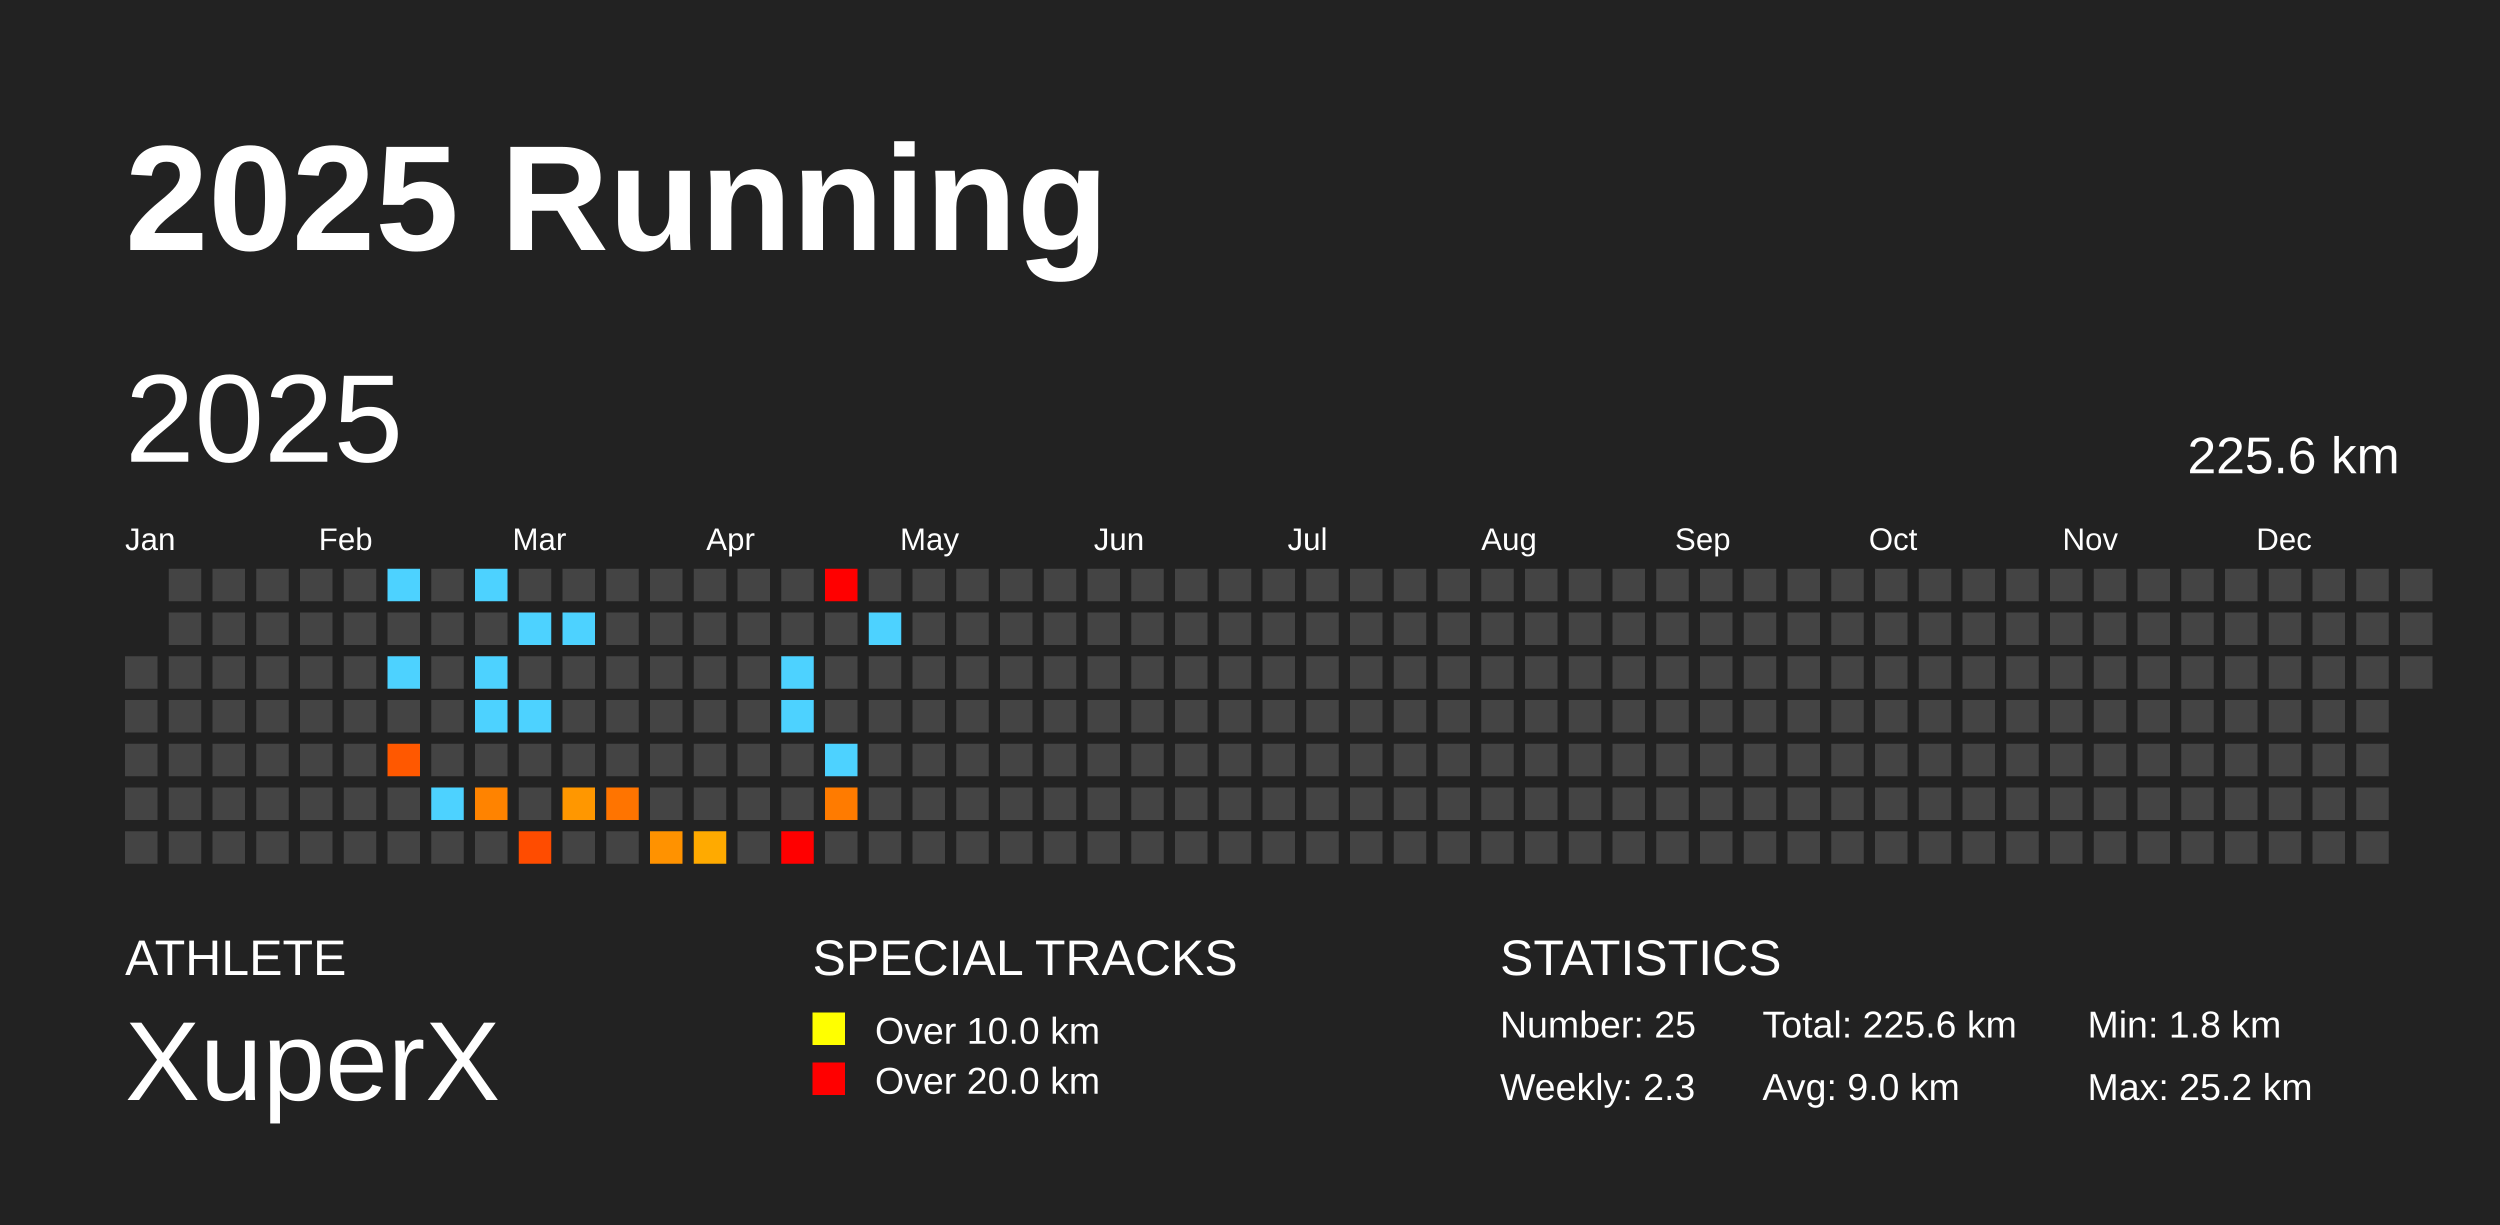
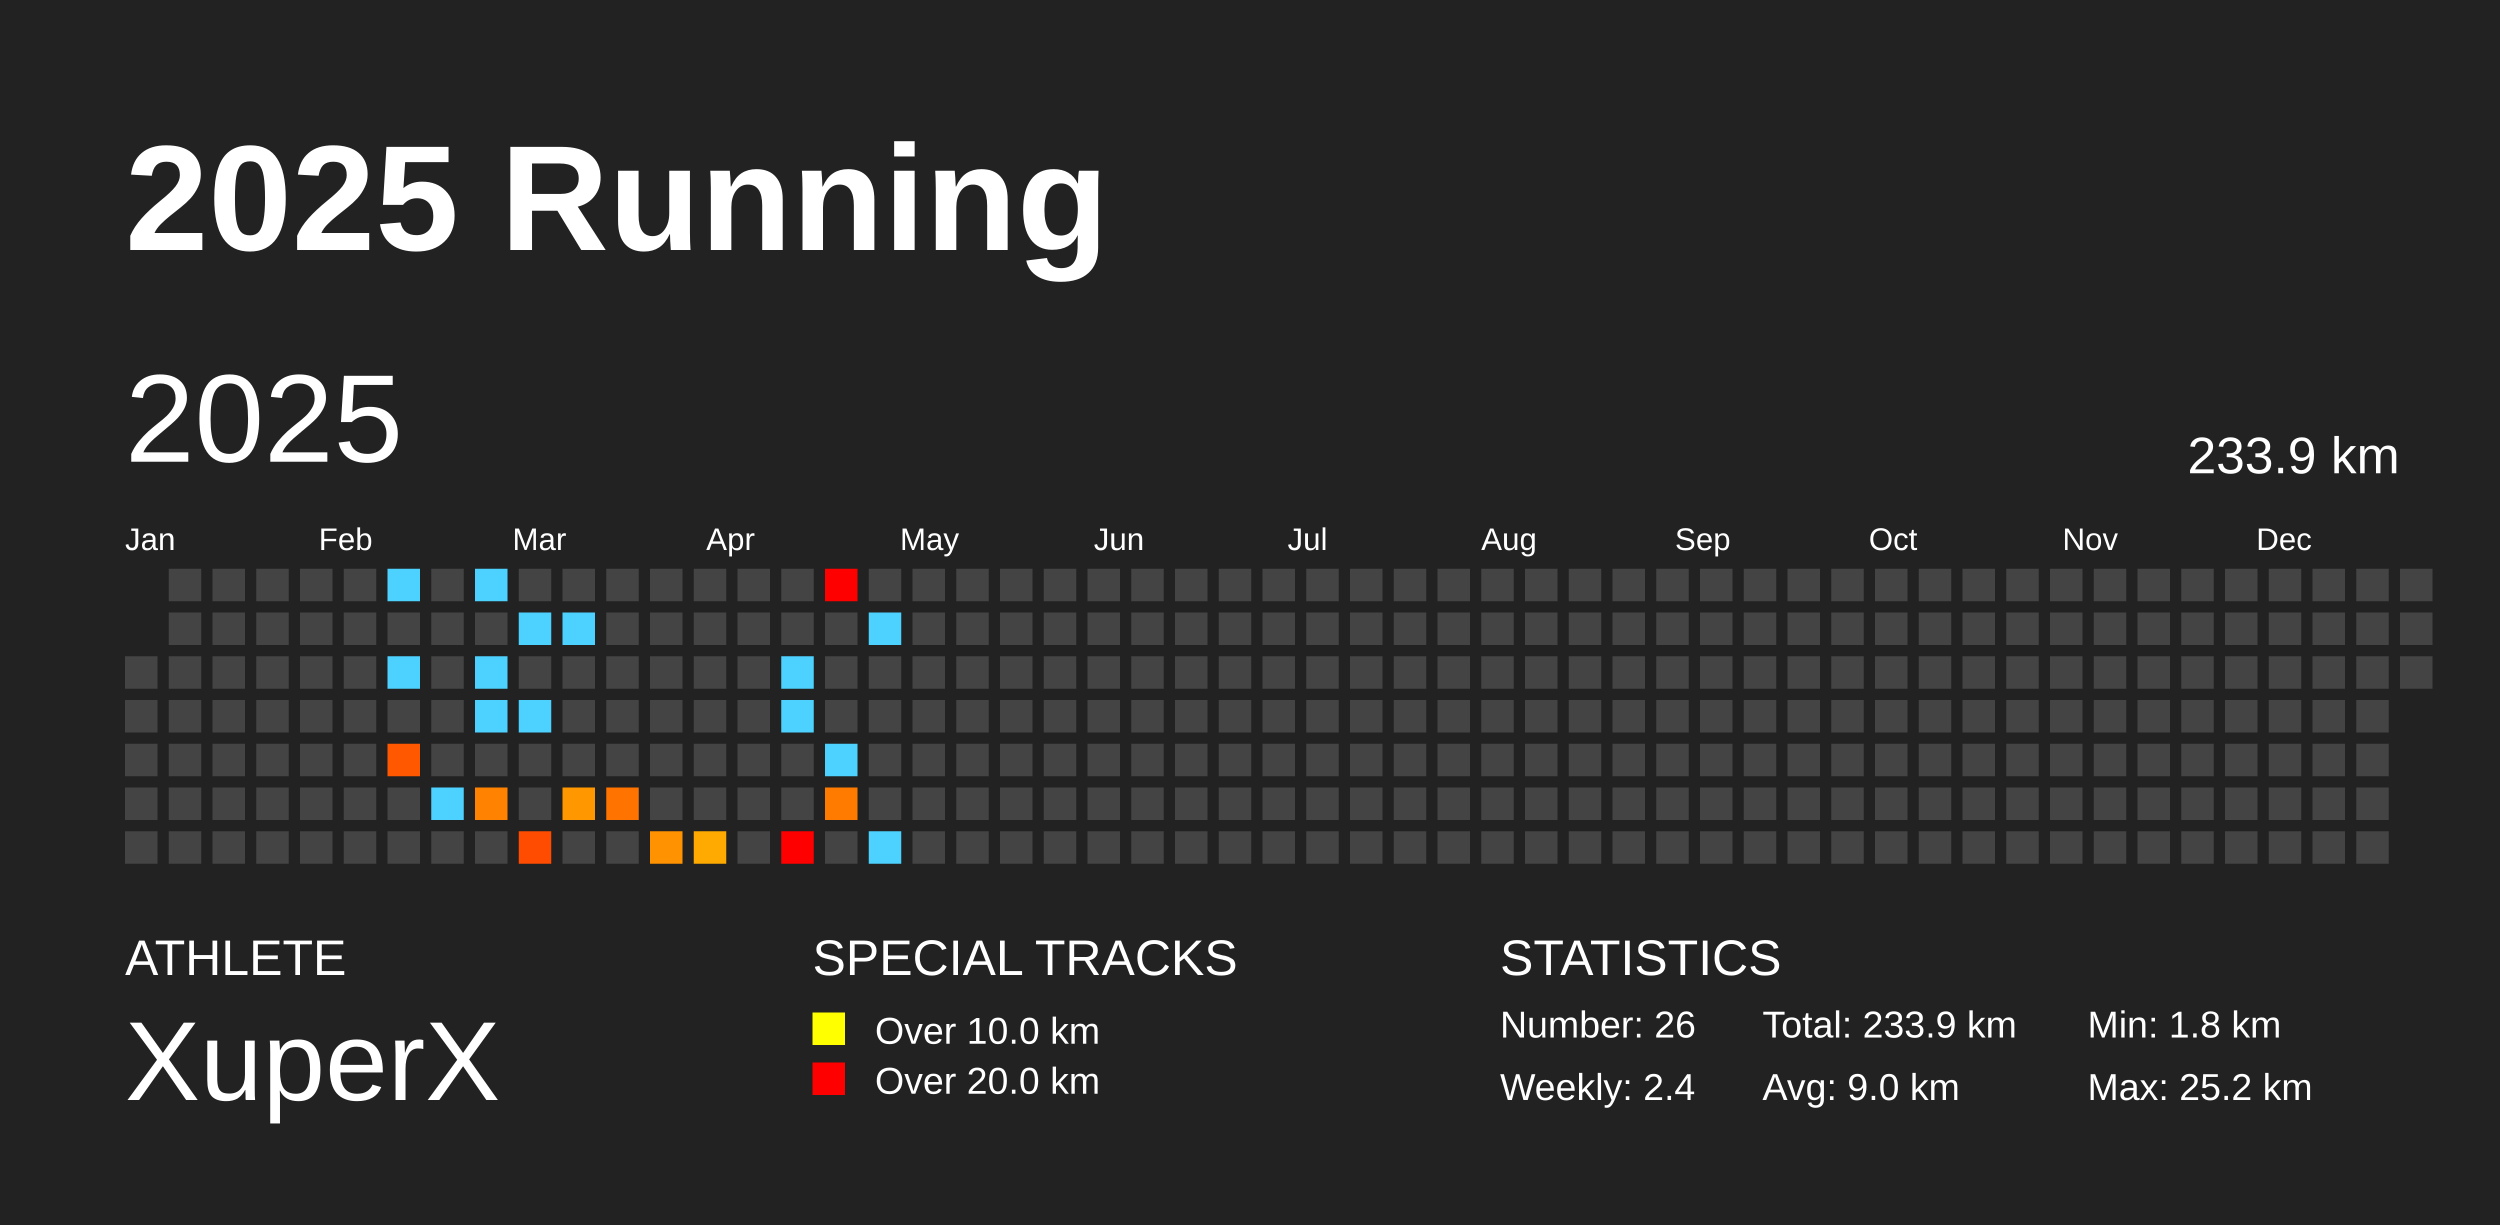
<svg xmlns="http://www.w3.org/2000/svg" baseProfile="full" height="98mm" version="1.1" viewBox="0,0,200,98" width="200mm">
  <defs />
  <rect fill="#222222" height="98" width="200" x="0" y="0" />
  <text fill="#FFFFFF" style="font-size:12px; font-family:Arial; font-weight:bold;" x="10" y="20">2025 Running</text>
  <text fill="#FFFFFF" style="font-size:4px; font-family:Arial" x="10" y="78">ATHLETE</text>
  <text fill="#FFFFFF" style="font-size:9px; font-family:Arial" x="10" y="88">XuperX</text>
  <text fill="#FFFFFF" style="font-size:4px; font-family:Arial" x="65" y="78">SPECIAL TRACKS</text>
  <rect fill="yellow" height="2.6" width="2.6" x="65" y="81" />
  <text fill="#FFFFFF" style="font-size:3px; font-family:Arial" x="70" y="83.5">Over 10.0 km</text>
  <rect fill="red" height="2.6" width="2.6" x="65" y="85" />
  <text fill="#FFFFFF" style="font-size:3px; font-family:Arial" x="70" y="87.5">Over 20.0 km</text>
  <text fill="#FFFFFF" style="font-size:4px; font-family:Arial" x="120" y="78">STATISTICS</text>
-   <text fill="#FFFFFF" style="font-size:3px; font-family:Arial" x="120" y="83">Number: 25</text>
-   <text fill="#FFFFFF" style="font-size:3px; font-family:Arial" x="120" y="88">Weekly: 2.3</text>
-   <text fill="#FFFFFF" style="font-size:3px; font-family:Arial" x="141" y="83">Total: 225.6 km</text>
+   <text fill="#FFFFFF" style="font-size:3px; font-family:Arial" x="120" y="83">Number: 26</text>
+   <text fill="#FFFFFF" style="font-size:3px; font-family:Arial" x="120" y="88">Weekly: 2.4</text>
+   <text fill="#FFFFFF" style="font-size:3px; font-family:Arial" x="141" y="83">Total: 233.9 km</text>
  <text fill="#FFFFFF" style="font-size:3px; font-family:Arial" x="141" y="88">Avg: 9.0 km</text>
  <text fill="#FFFFFF" style="font-size:3px; font-family:Arial" x="167" y="83">Min: 1.8 km</text>
  <text fill="#FFFFFF" style="font-size:3px; font-family:Arial" x="167" y="88">Max: 25.2 km</text>
  <text dominant-baseline="hanging" fill="#FFFFFF" style="font-size:10.0px; font-family:Arial;" x="10" y="30">2025</text>
-   <text dominant-baseline="hanging" fill="#FFFFFF" style="font-size:4.125px; font-family:Arial;" x="175" y="35">225.6 km</text>
+   <text dominant-baseline="hanging" fill="#FFFFFF" style="font-size:4.125px; font-family:Arial;" x="175" y="35">233.9 km</text>
  <text fill="#FFFFFF" style="font-size:2.5px; font-family:Arial" x="10.0" y="44">Jan</text>
  <text fill="#FFFFFF" style="font-size:2.5px; font-family:Arial" x="25.5" y="44">Feb</text>
  <text fill="#FFFFFF" style="font-size:2.5px; font-family:Arial" x="41.0" y="44">Mar</text>
  <text fill="#FFFFFF" style="font-size:2.5px; font-family:Arial" x="56.5" y="44">Apr</text>
  <text fill="#FFFFFF" style="font-size:2.5px; font-family:Arial" x="72.0" y="44">May</text>
  <text fill="#FFFFFF" style="font-size:2.5px; font-family:Arial" x="87.5" y="44">Jun</text>
  <text fill="#FFFFFF" style="font-size:2.5px; font-family:Arial" x="103.0" y="44">Jul</text>
  <text fill="#FFFFFF" style="font-size:2.5px; font-family:Arial" x="118.5" y="44">Aug</text>
  <text fill="#FFFFFF" style="font-size:2.5px; font-family:Arial" x="134.0" y="44">Sep</text>
  <text fill="#FFFFFF" style="font-size:2.5px; font-family:Arial" x="149.5" y="44">Oct</text>
  <text fill="#FFFFFF" style="font-size:2.5px; font-family:Arial" x="165.0" y="44">Nov</text>
  <text fill="#FFFFFF" style="font-size:2.5px; font-family:Arial" x="180.5" y="44">Dec</text>
  <rect fill="#444444" height="2.6" width="2.6" x="10.0" y="52.5" />
  <rect fill="#444444" height="2.6" width="2.6" x="10.0" y="56.0" />
  <rect fill="#444444" height="2.6" width="2.6" x="10.0" y="59.5" />
  <rect fill="#444444" height="2.6" width="2.6" x="10.0" y="63.0" />
  <rect fill="#444444" height="2.6" width="2.6" x="10.0" y="66.5" />
  <rect fill="#444444" height="2.6" width="2.6" x="13.5" y="45.5" />
  <rect fill="#444444" height="2.6" width="2.6" x="13.5" y="49.0" />
  <rect fill="#444444" height="2.6" width="2.6" x="13.5" y="52.5" />
  <rect fill="#444444" height="2.6" width="2.6" x="13.5" y="56.0" />
  <rect fill="#444444" height="2.6" width="2.6" x="13.5" y="59.5" />
  <rect fill="#444444" height="2.6" width="2.6" x="13.5" y="63.0" />
  <rect fill="#444444" height="2.6" width="2.6" x="13.5" y="66.5" />
  <rect fill="#444444" height="2.6" width="2.6" x="17.0" y="45.5" />
  <rect fill="#444444" height="2.6" width="2.6" x="17.0" y="49.0" />
  <rect fill="#444444" height="2.6" width="2.6" x="17.0" y="52.5" />
  <rect fill="#444444" height="2.6" width="2.6" x="17.0" y="56.0" />
  <rect fill="#444444" height="2.6" width="2.6" x="17.0" y="59.5" />
  <rect fill="#444444" height="2.6" width="2.6" x="17.0" y="63.0" />
  <rect fill="#444444" height="2.6" width="2.6" x="17.0" y="66.5" />
  <rect fill="#444444" height="2.6" width="2.6" x="20.5" y="45.5" />
  <rect fill="#444444" height="2.6" width="2.6" x="20.5" y="49.0" />
  <rect fill="#444444" height="2.6" width="2.6" x="20.5" y="52.5" />
  <rect fill="#444444" height="2.6" width="2.6" x="20.5" y="56.0" />
  <rect fill="#444444" height="2.6" width="2.6" x="20.5" y="59.5" />
  <rect fill="#444444" height="2.6" width="2.6" x="20.5" y="63.0" />
  <rect fill="#444444" height="2.6" width="2.6" x="20.5" y="66.5" />
  <rect fill="#444444" height="2.6" width="2.6" x="24.0" y="45.5" />
  <rect fill="#444444" height="2.6" width="2.6" x="24.0" y="49.0" />
  <rect fill="#444444" height="2.6" width="2.6" x="24.0" y="52.5" />
  <rect fill="#444444" height="2.6" width="2.6" x="24.0" y="56.0" />
  <rect fill="#444444" height="2.6" width="2.6" x="24.0" y="59.5" />
  <rect fill="#444444" height="2.6" width="2.6" x="24.0" y="63.0" />
  <rect fill="#444444" height="2.6" width="2.6" x="24.0" y="66.5" />
  <rect fill="#444444" height="2.6" width="2.6" x="27.5" y="45.5" />
  <rect fill="#444444" height="2.6" width="2.6" x="27.5" y="49.0" />
  <rect fill="#444444" height="2.6" width="2.6" x="27.5" y="52.5" />
  <rect fill="#444444" height="2.6" width="2.6" x="27.5" y="56.0" />
  <rect fill="#444444" height="2.6" width="2.6" x="27.5" y="59.5" />
  <rect fill="#444444" height="2.6" width="2.6" x="27.5" y="63.0" />
  <rect fill="#444444" height="2.6" width="2.6" x="27.5" y="66.5" />
  <rect fill="#4dd2ff" height="2.6" width="2.6" x="31.0" y="45.5" />
  <rect fill="#444444" height="2.6" width="2.6" x="31.0" y="49.0" />
  <rect fill="#4dd2ff" height="2.6" width="2.6" x="31.0" y="52.5" />
  <rect fill="#444444" height="2.6" width="2.6" x="31.0" y="56.0" />
  <rect fill="#ff5800" height="2.6" width="2.6" x="31.0" y="59.5" />
  <rect fill="#444444" height="2.6" width="2.6" x="31.0" y="63.0" />
  <rect fill="#444444" height="2.6" width="2.6" x="31.0" y="66.5" />
  <rect fill="#444444" height="2.6" width="2.6" x="34.5" y="45.5" />
  <rect fill="#444444" height="2.6" width="2.6" x="34.5" y="49.0" />
  <rect fill="#444444" height="2.6" width="2.6" x="34.5" y="52.5" />
  <rect fill="#444444" height="2.6" width="2.6" x="34.5" y="56.0" />
  <rect fill="#444444" height="2.6" width="2.6" x="34.5" y="59.5" />
  <rect fill="#4dd2ff" height="2.6" width="2.6" x="34.5" y="63.0" />
  <rect fill="#444444" height="2.6" width="2.6" x="34.5" y="66.5" />
  <rect fill="#4dd2ff" height="2.6" width="2.6" x="38.0" y="45.5" />
  <rect fill="#444444" height="2.6" width="2.6" x="38.0" y="49.0" />
  <rect fill="#4dd2ff" height="2.6" width="2.6" x="38.0" y="52.5" />
  <rect fill="#4dd2ff" height="2.6" width="2.6" x="38.0" y="56.0" />
  <rect fill="#444444" height="2.6" width="2.6" x="38.0" y="59.5" />
  <rect fill="#ff8300" height="2.6" width="2.6" x="38.0" y="63.0" />
  <rect fill="#444444" height="2.6" width="2.6" x="38.0" y="66.5" />
  <rect fill="#444444" height="2.6" width="2.6" x="41.5" y="45.5" />
  <rect fill="#4dd2ff" height="2.6" width="2.6" x="41.5" y="49.0" />
  <rect fill="#444444" height="2.6" width="2.6" x="41.5" y="52.5" />
  <rect fill="#4dd2ff" height="2.6" width="2.6" x="41.5" y="56.0" />
  <rect fill="#444444" height="2.6" width="2.6" x="41.5" y="59.5" />
  <rect fill="#444444" height="2.6" width="2.6" x="41.5" y="63.0" />
  <rect fill="#ff4c00" height="2.6" width="2.6" x="41.5" y="66.5" />
  <rect fill="#444444" height="2.6" width="2.6" x="45.0" y="45.5" />
  <rect fill="#4dd2ff" height="2.6" width="2.6" x="45.0" y="49.0" />
  <rect fill="#444444" height="2.6" width="2.6" x="45.0" y="52.5" />
  <rect fill="#444444" height="2.6" width="2.6" x="45.0" y="56.0" />
  <rect fill="#444444" height="2.6" width="2.6" x="45.0" y="59.5" />
  <rect fill="#ff9700" height="2.6" width="2.6" x="45.0" y="63.0" />
  <rect fill="#444444" height="2.6" width="2.6" x="45.0" y="66.5" />
  <rect fill="#444444" height="2.6" width="2.6" x="48.5" y="45.5" />
  <rect fill="#444444" height="2.6" width="2.6" x="48.5" y="49.0" />
  <rect fill="#444444" height="2.6" width="2.6" x="48.5" y="52.5" />
  <rect fill="#444444" height="2.6" width="2.6" x="48.5" y="56.0" />
  <rect fill="#444444" height="2.6" width="2.6" x="48.5" y="59.5" />
  <rect fill="#ff7400" height="2.6" width="2.6" x="48.5" y="63.0" />
  <rect fill="#444444" height="2.6" width="2.6" x="48.5" y="66.5" />
  <rect fill="#444444" height="2.6" width="2.6" x="52.0" y="45.5" />
  <rect fill="#444444" height="2.6" width="2.6" x="52.0" y="49.0" />
  <rect fill="#444444" height="2.6" width="2.6" x="52.0" y="52.5" />
  <rect fill="#444444" height="2.6" width="2.6" x="52.0" y="56.0" />
  <rect fill="#444444" height="2.6" width="2.6" x="52.0" y="59.5" />
  <rect fill="#444444" height="2.6" width="2.6" x="52.0" y="63.0" />
  <rect fill="#ff9200" height="2.6" width="2.6" x="52.0" y="66.5" />
  <rect fill="#444444" height="2.6" width="2.6" x="55.5" y="45.5" />
  <rect fill="#444444" height="2.6" width="2.6" x="55.5" y="49.0" />
  <rect fill="#444444" height="2.6" width="2.6" x="55.5" y="52.5" />
  <rect fill="#444444" height="2.6" width="2.6" x="55.5" y="56.0" />
  <rect fill="#444444" height="2.6" width="2.6" x="55.5" y="59.5" />
  <rect fill="#444444" height="2.6" width="2.6" x="55.5" y="63.0" />
  <rect fill="#ffaa00" height="2.6" width="2.6" x="55.5" y="66.5" />
  <rect fill="#444444" height="2.6" width="2.6" x="59.0" y="45.5" />
  <rect fill="#444444" height="2.6" width="2.6" x="59.0" y="49.0" />
  <rect fill="#444444" height="2.6" width="2.6" x="59.0" y="52.5" />
  <rect fill="#444444" height="2.6" width="2.6" x="59.0" y="56.0" />
  <rect fill="#444444" height="2.6" width="2.6" x="59.0" y="59.5" />
  <rect fill="#444444" height="2.6" width="2.6" x="59.0" y="63.0" />
  <rect fill="#444444" height="2.6" width="2.6" x="59.0" y="66.5" />
  <rect fill="#444444" height="2.6" width="2.6" x="62.5" y="45.5" />
  <rect fill="#444444" height="2.6" width="2.6" x="62.5" y="49.0" />
  <rect fill="#4dd2ff" height="2.6" width="2.6" x="62.5" y="52.5" />
  <rect fill="#4dd2ff" height="2.6" width="2.6" x="62.5" y="56.0" />
  <rect fill="#444444" height="2.6" width="2.6" x="62.5" y="59.5" />
  <rect fill="#444444" height="2.6" width="2.6" x="62.5" y="63.0" />
  <rect fill="red" height="2.6" width="2.6" x="62.5" y="66.5" />
  <rect fill="red" height="2.6" width="2.6" x="66.0" y="45.5" />
  <rect fill="#444444" height="2.6" width="2.6" x="66.0" y="49.0" />
  <rect fill="#444444" height="2.6" width="2.6" x="66.0" y="52.5" />
  <rect fill="#444444" height="2.6" width="2.6" x="66.0" y="56.0" />
  <rect fill="#4dd2ff" height="2.6" width="2.6" x="66.0" y="59.5" />
  <rect fill="#ff7b00" height="2.6" width="2.6" x="66.0" y="63.0" />
  <rect fill="#444444" height="2.6" width="2.6" x="66.0" y="66.5" />
  <rect fill="#444444" height="2.6" width="2.6" x="69.5" y="45.5" />
  <rect fill="#4dd2ff" height="2.6" width="2.6" x="69.5" y="49.0" />
  <rect fill="#444444" height="2.6" width="2.6" x="69.5" y="52.5" />
  <rect fill="#444444" height="2.6" width="2.6" x="69.5" y="56.0" />
  <rect fill="#444444" height="2.6" width="2.6" x="69.5" y="59.5" />
  <rect fill="#444444" height="2.6" width="2.6" x="69.5" y="63.0" />
-   <rect fill="#444444" height="2.6" width="2.6" x="69.5" y="66.5" />
+   <rect fill="#4dd2ff" height="2.6" width="2.6" x="69.5" y="66.5" />
  <rect fill="#444444" height="2.6" width="2.6" x="73.0" y="45.5" />
  <rect fill="#444444" height="2.6" width="2.6" x="73.0" y="49.0" />
  <rect fill="#444444" height="2.6" width="2.6" x="73.0" y="52.5" />
  <rect fill="#444444" height="2.6" width="2.6" x="73.0" y="56.0" />
  <rect fill="#444444" height="2.6" width="2.6" x="73.0" y="59.5" />
  <rect fill="#444444" height="2.6" width="2.6" x="73.0" y="63.0" />
  <rect fill="#444444" height="2.6" width="2.6" x="73.0" y="66.5" />
  <rect fill="#444444" height="2.6" width="2.6" x="76.5" y="45.5" />
  <rect fill="#444444" height="2.6" width="2.6" x="76.5" y="49.0" />
  <rect fill="#444444" height="2.6" width="2.6" x="76.5" y="52.5" />
  <rect fill="#444444" height="2.6" width="2.6" x="76.5" y="56.0" />
  <rect fill="#444444" height="2.6" width="2.6" x="76.5" y="59.5" />
  <rect fill="#444444" height="2.6" width="2.6" x="76.5" y="63.0" />
  <rect fill="#444444" height="2.6" width="2.6" x="76.5" y="66.5" />
  <rect fill="#444444" height="2.6" width="2.6" x="80.0" y="45.5" />
  <rect fill="#444444" height="2.6" width="2.6" x="80.0" y="49.0" />
  <rect fill="#444444" height="2.6" width="2.6" x="80.0" y="52.5" />
  <rect fill="#444444" height="2.6" width="2.6" x="80.0" y="56.0" />
  <rect fill="#444444" height="2.6" width="2.6" x="80.0" y="59.5" />
  <rect fill="#444444" height="2.6" width="2.6" x="80.0" y="63.0" />
  <rect fill="#444444" height="2.6" width="2.6" x="80.0" y="66.5" />
  <rect fill="#444444" height="2.6" width="2.6" x="83.5" y="45.5" />
  <rect fill="#444444" height="2.6" width="2.6" x="83.5" y="49.0" />
  <rect fill="#444444" height="2.6" width="2.6" x="83.5" y="52.5" />
  <rect fill="#444444" height="2.6" width="2.6" x="83.5" y="56.0" />
  <rect fill="#444444" height="2.6" width="2.6" x="83.5" y="59.5" />
  <rect fill="#444444" height="2.6" width="2.6" x="83.5" y="63.0" />
  <rect fill="#444444" height="2.6" width="2.6" x="83.5" y="66.5" />
  <rect fill="#444444" height="2.6" width="2.6" x="87.0" y="45.5" />
  <rect fill="#444444" height="2.6" width="2.6" x="87.0" y="49.0" />
  <rect fill="#444444" height="2.6" width="2.6" x="87.0" y="52.5" />
  <rect fill="#444444" height="2.6" width="2.6" x="87.0" y="56.0" />
  <rect fill="#444444" height="2.6" width="2.6" x="87.0" y="59.5" />
  <rect fill="#444444" height="2.6" width="2.6" x="87.0" y="63.0" />
  <rect fill="#444444" height="2.6" width="2.6" x="87.0" y="66.5" />
  <rect fill="#444444" height="2.6" width="2.6" x="90.5" y="45.5" />
  <rect fill="#444444" height="2.6" width="2.6" x="90.5" y="49.0" />
  <rect fill="#444444" height="2.6" width="2.6" x="90.5" y="52.5" />
  <rect fill="#444444" height="2.6" width="2.6" x="90.5" y="56.0" />
  <rect fill="#444444" height="2.6" width="2.6" x="90.5" y="59.5" />
  <rect fill="#444444" height="2.6" width="2.6" x="90.5" y="63.0" />
  <rect fill="#444444" height="2.6" width="2.6" x="90.5" y="66.5" />
  <rect fill="#444444" height="2.6" width="2.6" x="94.0" y="45.5" />
  <rect fill="#444444" height="2.6" width="2.6" x="94.0" y="49.0" />
  <rect fill="#444444" height="2.6" width="2.6" x="94.0" y="52.5" />
  <rect fill="#444444" height="2.6" width="2.6" x="94.0" y="56.0" />
  <rect fill="#444444" height="2.6" width="2.6" x="94.0" y="59.5" />
  <rect fill="#444444" height="2.6" width="2.6" x="94.0" y="63.0" />
  <rect fill="#444444" height="2.6" width="2.6" x="94.0" y="66.5" />
  <rect fill="#444444" height="2.6" width="2.6" x="97.5" y="45.5" />
  <rect fill="#444444" height="2.6" width="2.6" x="97.5" y="49.0" />
  <rect fill="#444444" height="2.6" width="2.6" x="97.5" y="52.5" />
  <rect fill="#444444" height="2.6" width="2.6" x="97.5" y="56.0" />
  <rect fill="#444444" height="2.6" width="2.6" x="97.5" y="59.5" />
  <rect fill="#444444" height="2.6" width="2.6" x="97.5" y="63.0" />
  <rect fill="#444444" height="2.6" width="2.6" x="97.5" y="66.5" />
  <rect fill="#444444" height="2.6" width="2.6" x="101.0" y="45.5" />
  <rect fill="#444444" height="2.6" width="2.6" x="101.0" y="49.0" />
  <rect fill="#444444" height="2.6" width="2.6" x="101.0" y="52.5" />
  <rect fill="#444444" height="2.6" width="2.6" x="101.0" y="56.0" />
  <rect fill="#444444" height="2.6" width="2.6" x="101.0" y="59.5" />
  <rect fill="#444444" height="2.6" width="2.6" x="101.0" y="63.0" />
  <rect fill="#444444" height="2.6" width="2.6" x="101.0" y="66.5" />
  <rect fill="#444444" height="2.6" width="2.6" x="104.5" y="45.5" />
  <rect fill="#444444" height="2.6" width="2.6" x="104.5" y="49.0" />
  <rect fill="#444444" height="2.6" width="2.6" x="104.5" y="52.5" />
  <rect fill="#444444" height="2.6" width="2.6" x="104.5" y="56.0" />
  <rect fill="#444444" height="2.6" width="2.6" x="104.5" y="59.5" />
  <rect fill="#444444" height="2.6" width="2.6" x="104.5" y="63.0" />
  <rect fill="#444444" height="2.6" width="2.6" x="104.5" y="66.5" />
  <rect fill="#444444" height="2.6" width="2.6" x="108.0" y="45.5" />
  <rect fill="#444444" height="2.6" width="2.6" x="108.0" y="49.0" />
  <rect fill="#444444" height="2.6" width="2.6" x="108.0" y="52.5" />
  <rect fill="#444444" height="2.6" width="2.6" x="108.0" y="56.0" />
  <rect fill="#444444" height="2.6" width="2.6" x="108.0" y="59.5" />
  <rect fill="#444444" height="2.6" width="2.6" x="108.0" y="63.0" />
  <rect fill="#444444" height="2.6" width="2.6" x="108.0" y="66.5" />
  <rect fill="#444444" height="2.6" width="2.6" x="111.5" y="45.5" />
  <rect fill="#444444" height="2.6" width="2.6" x="111.5" y="49.0" />
  <rect fill="#444444" height="2.6" width="2.6" x="111.5" y="52.5" />
  <rect fill="#444444" height="2.6" width="2.6" x="111.5" y="56.0" />
  <rect fill="#444444" height="2.6" width="2.6" x="111.5" y="59.5" />
  <rect fill="#444444" height="2.6" width="2.6" x="111.5" y="63.0" />
  <rect fill="#444444" height="2.6" width="2.6" x="111.5" y="66.5" />
  <rect fill="#444444" height="2.6" width="2.6" x="115.0" y="45.5" />
  <rect fill="#444444" height="2.6" width="2.6" x="115.0" y="49.0" />
  <rect fill="#444444" height="2.6" width="2.6" x="115.0" y="52.5" />
  <rect fill="#444444" height="2.6" width="2.6" x="115.0" y="56.0" />
  <rect fill="#444444" height="2.6" width="2.6" x="115.0" y="59.5" />
  <rect fill="#444444" height="2.6" width="2.6" x="115.0" y="63.0" />
  <rect fill="#444444" height="2.6" width="2.6" x="115.0" y="66.5" />
  <rect fill="#444444" height="2.6" width="2.6" x="118.5" y="45.5" />
  <rect fill="#444444" height="2.6" width="2.6" x="118.5" y="49.0" />
  <rect fill="#444444" height="2.6" width="2.6" x="118.5" y="52.5" />
  <rect fill="#444444" height="2.6" width="2.6" x="118.5" y="56.0" />
  <rect fill="#444444" height="2.6" width="2.6" x="118.5" y="59.5" />
  <rect fill="#444444" height="2.6" width="2.6" x="118.5" y="63.0" />
  <rect fill="#444444" height="2.6" width="2.6" x="118.5" y="66.5" />
  <rect fill="#444444" height="2.6" width="2.6" x="122.0" y="45.5" />
  <rect fill="#444444" height="2.6" width="2.6" x="122.0" y="49.0" />
  <rect fill="#444444" height="2.6" width="2.6" x="122.0" y="52.5" />
  <rect fill="#444444" height="2.6" width="2.6" x="122.0" y="56.0" />
  <rect fill="#444444" height="2.6" width="2.6" x="122.0" y="59.5" />
  <rect fill="#444444" height="2.6" width="2.6" x="122.0" y="63.0" />
  <rect fill="#444444" height="2.6" width="2.6" x="122.0" y="66.5" />
  <rect fill="#444444" height="2.6" width="2.6" x="125.5" y="45.5" />
  <rect fill="#444444" height="2.6" width="2.6" x="125.5" y="49.0" />
  <rect fill="#444444" height="2.6" width="2.6" x="125.5" y="52.5" />
  <rect fill="#444444" height="2.6" width="2.6" x="125.5" y="56.0" />
  <rect fill="#444444" height="2.6" width="2.6" x="125.5" y="59.5" />
  <rect fill="#444444" height="2.6" width="2.6" x="125.5" y="63.0" />
  <rect fill="#444444" height="2.6" width="2.6" x="125.5" y="66.5" />
  <rect fill="#444444" height="2.6" width="2.6" x="129.0" y="45.5" />
  <rect fill="#444444" height="2.6" width="2.6" x="129.0" y="49.0" />
  <rect fill="#444444" height="2.6" width="2.6" x="129.0" y="52.5" />
  <rect fill="#444444" height="2.6" width="2.6" x="129.0" y="56.0" />
  <rect fill="#444444" height="2.6" width="2.6" x="129.0" y="59.5" />
  <rect fill="#444444" height="2.6" width="2.6" x="129.0" y="63.0" />
  <rect fill="#444444" height="2.6" width="2.6" x="129.0" y="66.5" />
  <rect fill="#444444" height="2.6" width="2.6" x="132.5" y="45.5" />
  <rect fill="#444444" height="2.6" width="2.6" x="132.5" y="49.0" />
  <rect fill="#444444" height="2.6" width="2.6" x="132.5" y="52.5" />
  <rect fill="#444444" height="2.6" width="2.6" x="132.5" y="56.0" />
  <rect fill="#444444" height="2.6" width="2.6" x="132.5" y="59.5" />
  <rect fill="#444444" height="2.6" width="2.6" x="132.5" y="63.0" />
  <rect fill="#444444" height="2.6" width="2.6" x="132.5" y="66.5" />
  <rect fill="#444444" height="2.6" width="2.6" x="136.0" y="45.5" />
  <rect fill="#444444" height="2.6" width="2.6" x="136.0" y="49.0" />
  <rect fill="#444444" height="2.6" width="2.6" x="136.0" y="52.5" />
  <rect fill="#444444" height="2.6" width="2.6" x="136.0" y="56.0" />
  <rect fill="#444444" height="2.6" width="2.6" x="136.0" y="59.5" />
  <rect fill="#444444" height="2.6" width="2.6" x="136.0" y="63.0" />
  <rect fill="#444444" height="2.6" width="2.6" x="136.0" y="66.5" />
  <rect fill="#444444" height="2.6" width="2.6" x="139.5" y="45.5" />
  <rect fill="#444444" height="2.6" width="2.6" x="139.5" y="49.0" />
  <rect fill="#444444" height="2.6" width="2.6" x="139.5" y="52.5" />
  <rect fill="#444444" height="2.6" width="2.6" x="139.5" y="56.0" />
  <rect fill="#444444" height="2.6" width="2.6" x="139.5" y="59.5" />
  <rect fill="#444444" height="2.6" width="2.6" x="139.5" y="63.0" />
  <rect fill="#444444" height="2.6" width="2.6" x="139.5" y="66.5" />
  <rect fill="#444444" height="2.6" width="2.6" x="143.0" y="45.5" />
  <rect fill="#444444" height="2.6" width="2.6" x="143.0" y="49.0" />
  <rect fill="#444444" height="2.6" width="2.6" x="143.0" y="52.5" />
  <rect fill="#444444" height="2.6" width="2.6" x="143.0" y="56.0" />
  <rect fill="#444444" height="2.6" width="2.6" x="143.0" y="59.5" />
  <rect fill="#444444" height="2.6" width="2.6" x="143.0" y="63.0" />
  <rect fill="#444444" height="2.6" width="2.6" x="143.0" y="66.5" />
  <rect fill="#444444" height="2.6" width="2.6" x="146.5" y="45.5" />
  <rect fill="#444444" height="2.6" width="2.6" x="146.5" y="49.0" />
  <rect fill="#444444" height="2.6" width="2.6" x="146.5" y="52.5" />
  <rect fill="#444444" height="2.6" width="2.6" x="146.5" y="56.0" />
  <rect fill="#444444" height="2.6" width="2.6" x="146.5" y="59.5" />
  <rect fill="#444444" height="2.6" width="2.6" x="146.5" y="63.0" />
  <rect fill="#444444" height="2.6" width="2.6" x="146.5" y="66.5" />
  <rect fill="#444444" height="2.6" width="2.6" x="150.0" y="45.5" />
  <rect fill="#444444" height="2.6" width="2.6" x="150.0" y="49.0" />
  <rect fill="#444444" height="2.6" width="2.6" x="150.0" y="52.5" />
  <rect fill="#444444" height="2.6" width="2.6" x="150.0" y="56.0" />
  <rect fill="#444444" height="2.6" width="2.6" x="150.0" y="59.5" />
  <rect fill="#444444" height="2.6" width="2.6" x="150.0" y="63.0" />
  <rect fill="#444444" height="2.6" width="2.6" x="150.0" y="66.5" />
  <rect fill="#444444" height="2.6" width="2.6" x="153.5" y="45.5" />
  <rect fill="#444444" height="2.6" width="2.6" x="153.5" y="49.0" />
  <rect fill="#444444" height="2.6" width="2.6" x="153.5" y="52.5" />
  <rect fill="#444444" height="2.6" width="2.6" x="153.5" y="56.0" />
  <rect fill="#444444" height="2.6" width="2.6" x="153.5" y="59.5" />
  <rect fill="#444444" height="2.6" width="2.6" x="153.5" y="63.0" />
  <rect fill="#444444" height="2.6" width="2.6" x="153.5" y="66.5" />
  <rect fill="#444444" height="2.6" width="2.6" x="157.0" y="45.5" />
  <rect fill="#444444" height="2.6" width="2.6" x="157.0" y="49.0" />
  <rect fill="#444444" height="2.6" width="2.6" x="157.0" y="52.5" />
  <rect fill="#444444" height="2.6" width="2.6" x="157.0" y="56.0" />
  <rect fill="#444444" height="2.6" width="2.6" x="157.0" y="59.5" />
  <rect fill="#444444" height="2.6" width="2.6" x="157.0" y="63.0" />
  <rect fill="#444444" height="2.6" width="2.6" x="157.0" y="66.5" />
  <rect fill="#444444" height="2.6" width="2.6" x="160.5" y="45.5" />
  <rect fill="#444444" height="2.6" width="2.6" x="160.5" y="49.0" />
  <rect fill="#444444" height="2.6" width="2.6" x="160.5" y="52.5" />
  <rect fill="#444444" height="2.6" width="2.6" x="160.5" y="56.0" />
  <rect fill="#444444" height="2.6" width="2.6" x="160.5" y="59.5" />
  <rect fill="#444444" height="2.6" width="2.6" x="160.5" y="63.0" />
  <rect fill="#444444" height="2.6" width="2.6" x="160.5" y="66.5" />
  <rect fill="#444444" height="2.6" width="2.6" x="164.0" y="45.5" />
  <rect fill="#444444" height="2.6" width="2.6" x="164.0" y="49.0" />
  <rect fill="#444444" height="2.6" width="2.6" x="164.0" y="52.5" />
  <rect fill="#444444" height="2.6" width="2.6" x="164.0" y="56.0" />
  <rect fill="#444444" height="2.6" width="2.6" x="164.0" y="59.5" />
  <rect fill="#444444" height="2.6" width="2.6" x="164.0" y="63.0" />
  <rect fill="#444444" height="2.6" width="2.6" x="164.0" y="66.5" />
  <rect fill="#444444" height="2.6" width="2.6" x="167.5" y="45.5" />
  <rect fill="#444444" height="2.6" width="2.6" x="167.5" y="49.0" />
  <rect fill="#444444" height="2.6" width="2.6" x="167.5" y="52.5" />
  <rect fill="#444444" height="2.6" width="2.6" x="167.5" y="56.0" />
  <rect fill="#444444" height="2.6" width="2.6" x="167.5" y="59.5" />
  <rect fill="#444444" height="2.6" width="2.6" x="167.5" y="63.0" />
  <rect fill="#444444" height="2.6" width="2.6" x="167.5" y="66.5" />
  <rect fill="#444444" height="2.6" width="2.6" x="171.0" y="45.5" />
  <rect fill="#444444" height="2.6" width="2.6" x="171.0" y="49.0" />
  <rect fill="#444444" height="2.6" width="2.6" x="171.0" y="52.5" />
  <rect fill="#444444" height="2.6" width="2.6" x="171.0" y="56.0" />
  <rect fill="#444444" height="2.6" width="2.6" x="171.0" y="59.5" />
  <rect fill="#444444" height="2.6" width="2.6" x="171.0" y="63.0" />
  <rect fill="#444444" height="2.6" width="2.6" x="171.0" y="66.5" />
  <rect fill="#444444" height="2.6" width="2.6" x="174.5" y="45.5" />
  <rect fill="#444444" height="2.6" width="2.6" x="174.5" y="49.0" />
  <rect fill="#444444" height="2.6" width="2.6" x="174.5" y="52.5" />
  <rect fill="#444444" height="2.6" width="2.6" x="174.5" y="56.0" />
  <rect fill="#444444" height="2.6" width="2.6" x="174.5" y="59.5" />
  <rect fill="#444444" height="2.6" width="2.6" x="174.5" y="63.0" />
  <rect fill="#444444" height="2.6" width="2.6" x="174.5" y="66.5" />
  <rect fill="#444444" height="2.6" width="2.6" x="178.0" y="45.5" />
  <rect fill="#444444" height="2.6" width="2.6" x="178.0" y="49.0" />
  <rect fill="#444444" height="2.6" width="2.6" x="178.0" y="52.5" />
  <rect fill="#444444" height="2.6" width="2.6" x="178.0" y="56.0" />
  <rect fill="#444444" height="2.6" width="2.6" x="178.0" y="59.5" />
  <rect fill="#444444" height="2.6" width="2.6" x="178.0" y="63.0" />
  <rect fill="#444444" height="2.6" width="2.6" x="178.0" y="66.5" />
  <rect fill="#444444" height="2.6" width="2.6" x="181.5" y="45.5" />
  <rect fill="#444444" height="2.6" width="2.6" x="181.5" y="49.0" />
  <rect fill="#444444" height="2.6" width="2.6" x="181.5" y="52.5" />
  <rect fill="#444444" height="2.6" width="2.6" x="181.5" y="56.0" />
  <rect fill="#444444" height="2.6" width="2.6" x="181.5" y="59.5" />
  <rect fill="#444444" height="2.6" width="2.6" x="181.5" y="63.0" />
  <rect fill="#444444" height="2.6" width="2.6" x="181.5" y="66.5" />
  <rect fill="#444444" height="2.6" width="2.6" x="185.0" y="45.5" />
  <rect fill="#444444" height="2.6" width="2.6" x="185.0" y="49.0" />
  <rect fill="#444444" height="2.6" width="2.6" x="185.0" y="52.5" />
  <rect fill="#444444" height="2.6" width="2.6" x="185.0" y="56.0" />
  <rect fill="#444444" height="2.6" width="2.6" x="185.0" y="59.5" />
  <rect fill="#444444" height="2.6" width="2.6" x="185.0" y="63.0" />
  <rect fill="#444444" height="2.6" width="2.6" x="185.0" y="66.5" />
  <rect fill="#444444" height="2.6" width="2.6" x="188.5" y="45.5" />
  <rect fill="#444444" height="2.6" width="2.6" x="188.5" y="49.0" />
  <rect fill="#444444" height="2.6" width="2.6" x="188.5" y="52.5" />
  <rect fill="#444444" height="2.6" width="2.6" x="188.5" y="56.0" />
  <rect fill="#444444" height="2.6" width="2.6" x="188.5" y="59.5" />
  <rect fill="#444444" height="2.6" width="2.6" x="188.5" y="63.0" />
  <rect fill="#444444" height="2.6" width="2.6" x="188.5" y="66.5" />
  <rect fill="#444444" height="2.6" width="2.6" x="192.0" y="45.5" />
  <rect fill="#444444" height="2.6" width="2.6" x="192.0" y="49.0" />
  <rect fill="#444444" height="2.6" width="2.6" x="192.0" y="52.5" />
</svg>
